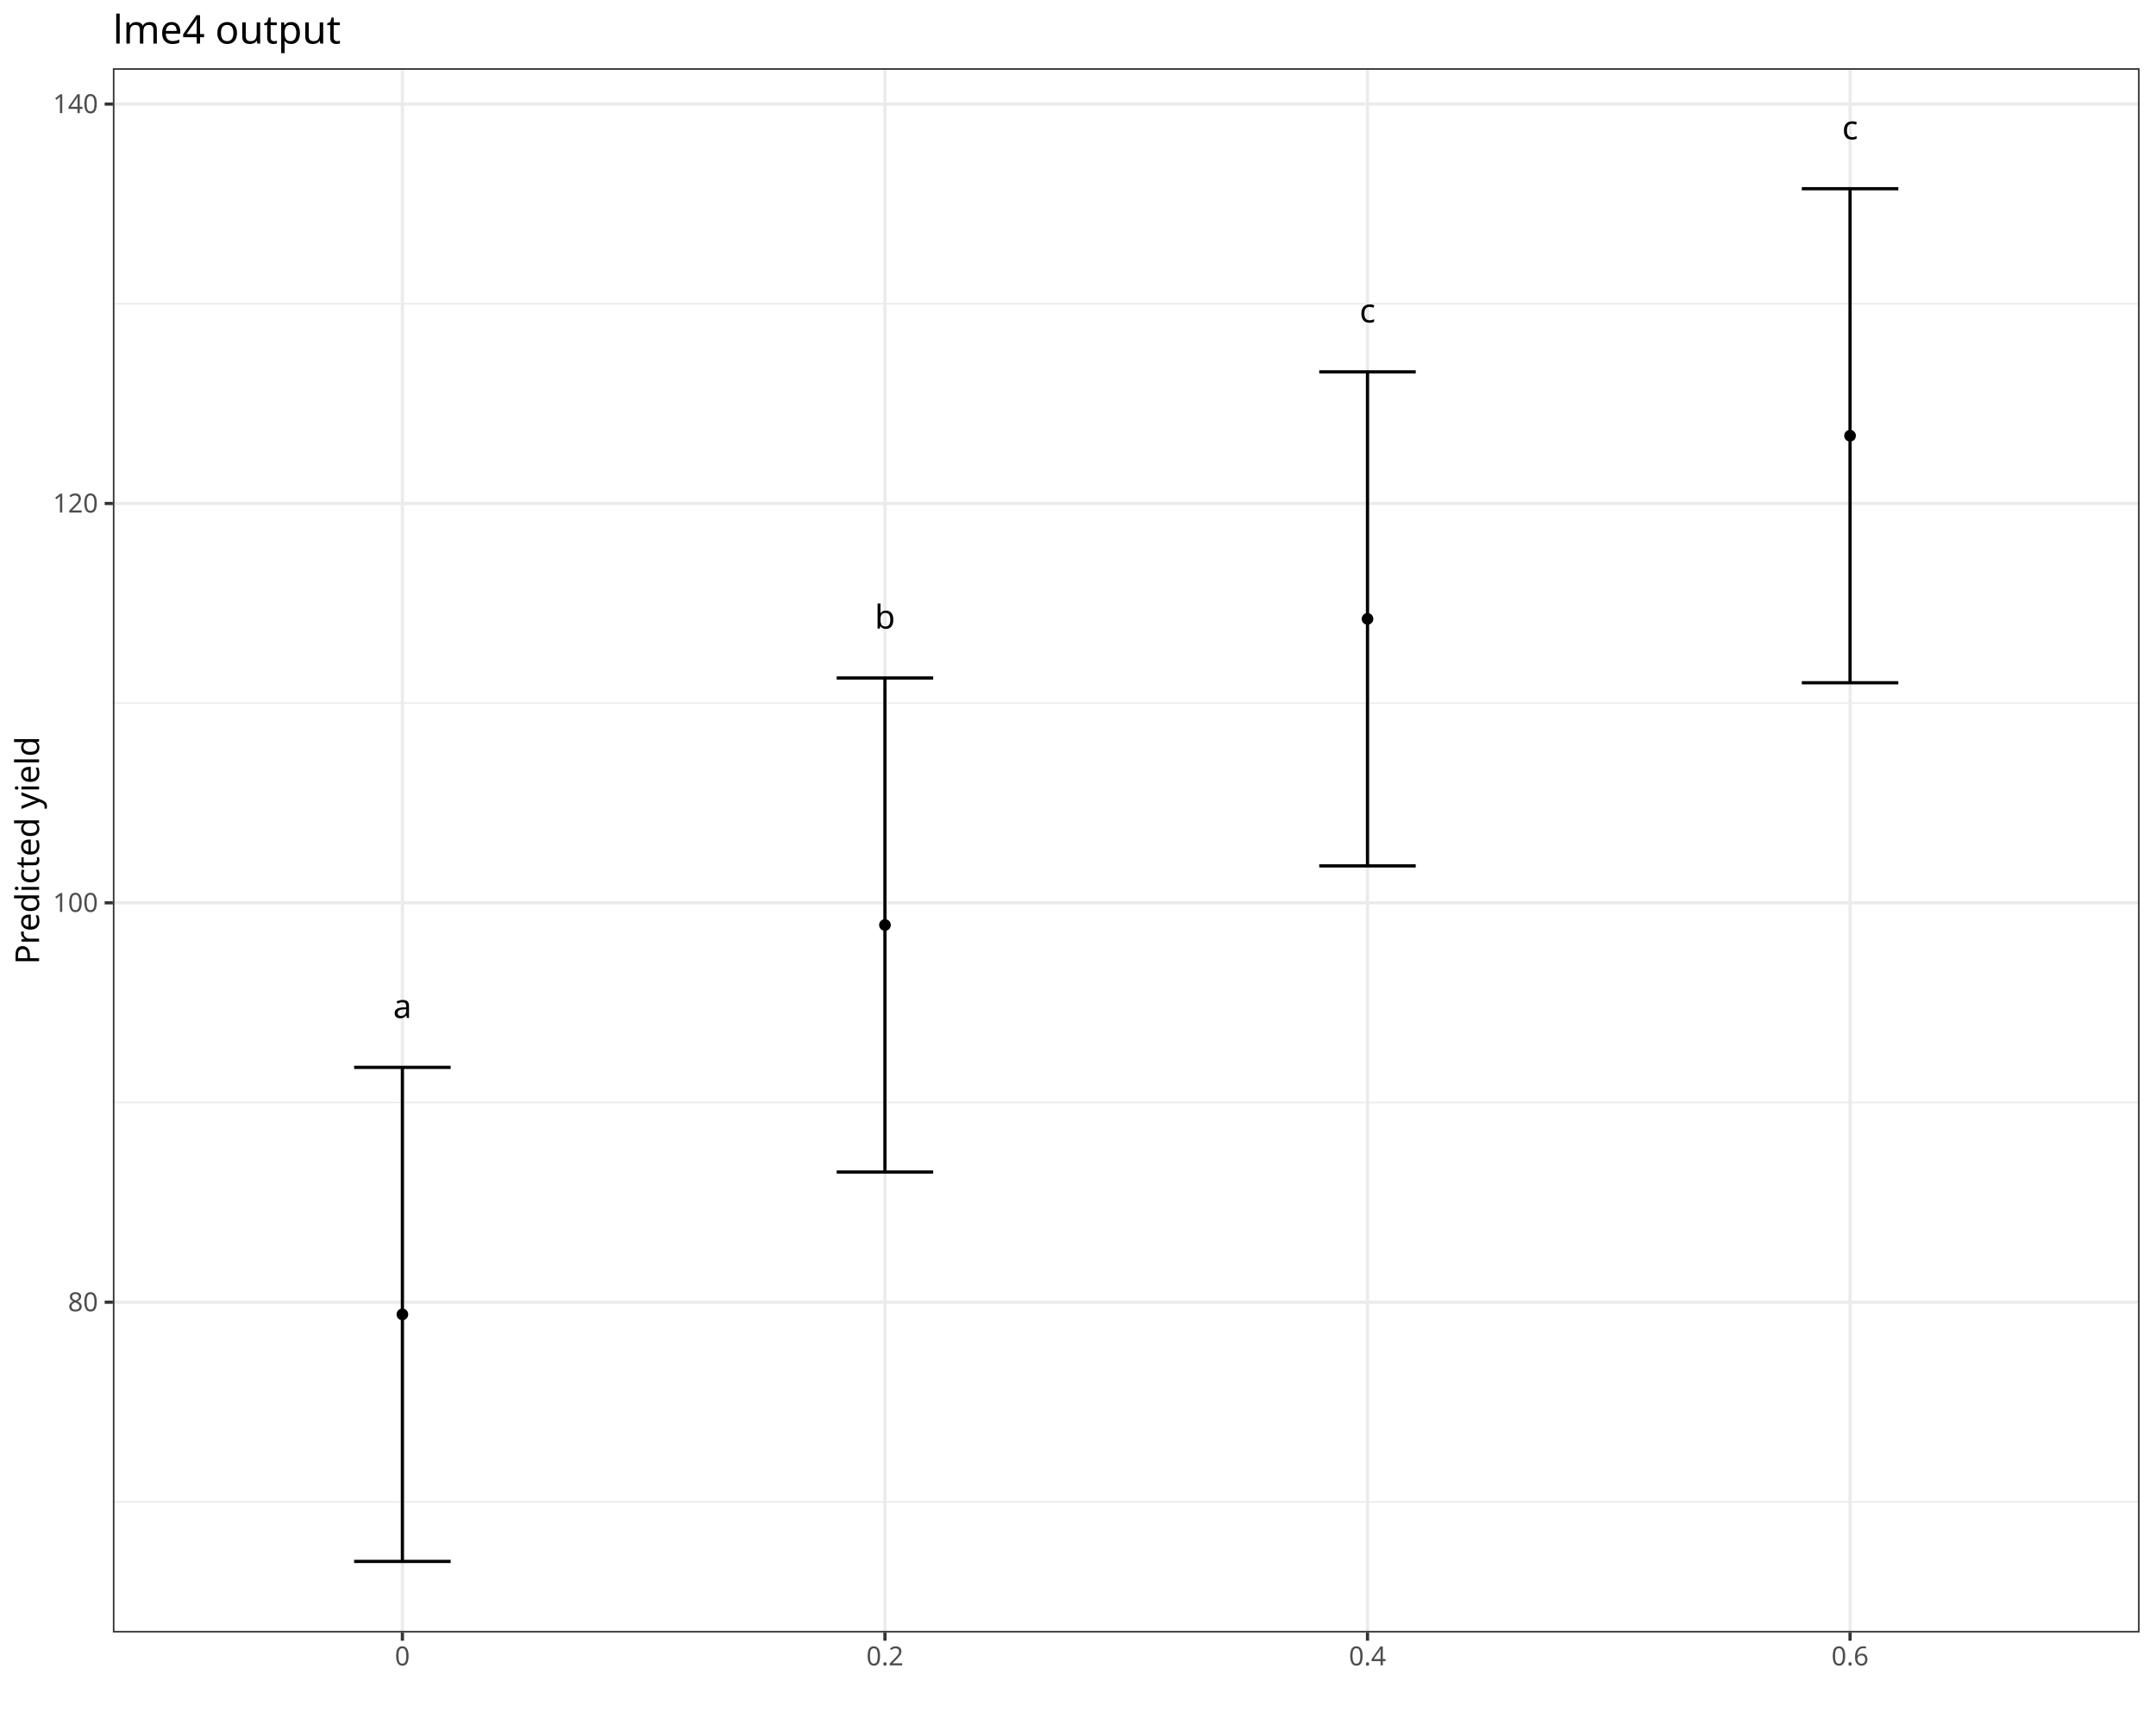
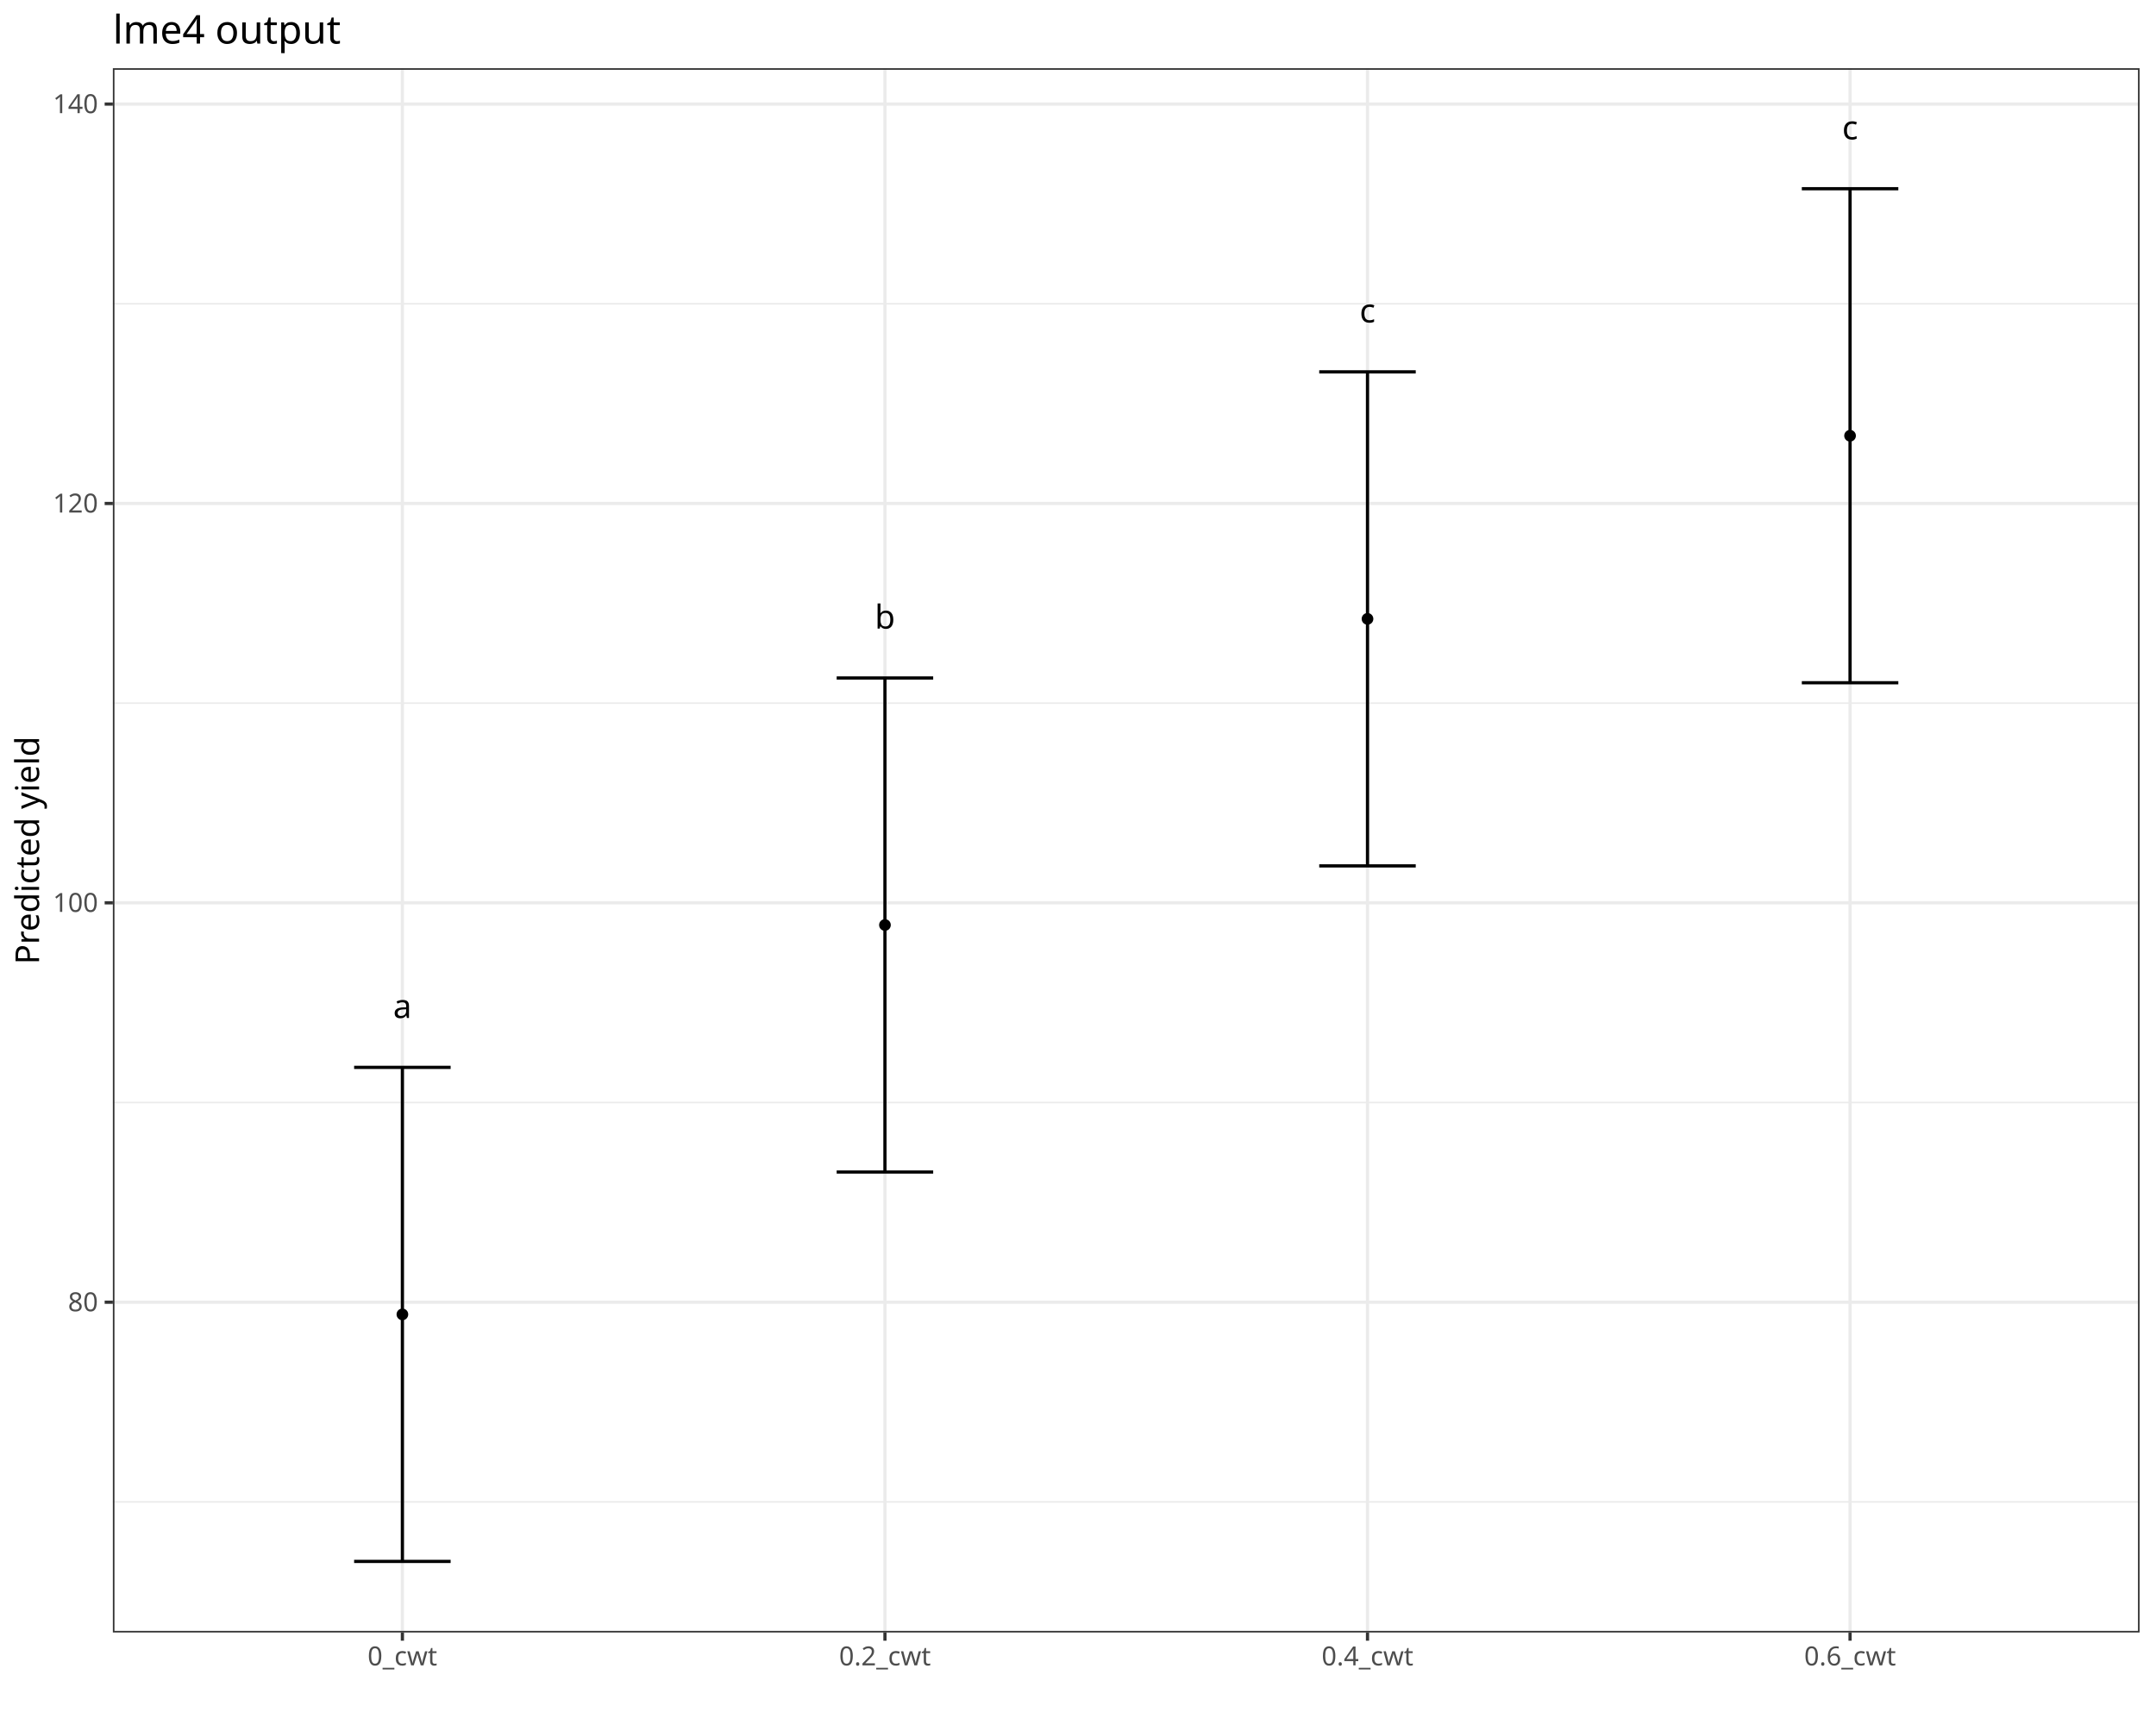
<svg xmlns="http://www.w3.org/2000/svg" class="svglite" data-engine-version="2.0" width="720.00pt" height="576.00pt" viewBox="0 0 720.00 576.00">
  <defs>
    <style type="text/css">
    .svglite line, .svglite polyline, .svglite polygon, .svglite path, .svglite rect, .svglite circle {
      fill: none;
      stroke: #000000;
      stroke-linecap: round;
      stroke-linejoin: round;
      stroke-miterlimit: 10.00;
    }
  </style>
  </defs>
  <rect width="100%" height="100%" style="stroke: none; fill: #FFFFFF;" />
  <defs>
    <clipPath id="cpMC4wMHw3MjAuMDB8MC4wMHw1NzYuMDA=">
      <rect x="0.00" y="0.00" width="720.00" height="576.00" />
    </clipPath>
  </defs>
  <g clip-path="url(#cpMC4wMHw3MjAuMDB8MC4wMHw1NzYuMDA=)">
    <rect x="0.00" y="0.00" width="720.00" height="576.00" style="stroke-width: 1.07; stroke: #FFFFFF; fill: #FFFFFF;" />
  </g>
  <defs>
    <clipPath id="cpMzcuNjl8NzE0LjUyfDIyLjc4fDU0NS4xMQ==">
      <rect x="37.69" y="22.78" width="676.83" height="522.33" />
    </clipPath>
  </defs>
  <g clip-path="url(#cpMzcuNjl8NzE0LjUyfDIyLjc4fDU0NS4xMQ==)">
    <rect x="37.69" y="22.78" width="676.83" height="522.33" style="stroke-width: 1.07; stroke: none; fill: #FFFFFF;" />
    <polyline points="37.69,501.50 714.52,501.50 " style="stroke-width: 0.53; stroke: #EBEBEB; stroke-linecap: butt;" />
    <polyline points="37.69,368.14 714.52,368.14 " style="stroke-width: 0.53; stroke: #EBEBEB; stroke-linecap: butt;" />
    <polyline points="37.69,234.79 714.52,234.79 " style="stroke-width: 0.53; stroke: #EBEBEB; stroke-linecap: butt;" />
    <polyline points="37.69,101.43 714.52,101.43 " style="stroke-width: 0.53; stroke: #EBEBEB; stroke-linecap: butt;" />
    <polyline points="37.69,434.82 714.52,434.82 " style="stroke-width: 1.07; stroke: #EBEBEB; stroke-linecap: butt;" />
    <polyline points="37.69,301.46 714.52,301.46 " style="stroke-width: 1.07; stroke: #EBEBEB; stroke-linecap: butt;" />
    <polyline points="37.69,168.11 714.52,168.11 " style="stroke-width: 1.07; stroke: #EBEBEB; stroke-linecap: butt;" />
    <polyline points="37.69,34.75 714.52,34.75 " style="stroke-width: 1.07; stroke: #EBEBEB; stroke-linecap: butt;" />
    <polyline points="134.38,545.11 134.38,22.78 " style="stroke-width: 1.07; stroke: #EBEBEB; stroke-linecap: butt;" />
    <polyline points="295.53,545.11 295.53,22.78 " style="stroke-width: 1.07; stroke: #EBEBEB; stroke-linecap: butt;" />
    <polyline points="456.68,545.11 456.68,22.78 " style="stroke-width: 1.07; stroke: #EBEBEB; stroke-linecap: butt;" />
    <polyline points="617.83,545.11 617.83,22.78 " style="stroke-width: 1.07; stroke: #EBEBEB; stroke-linecap: butt;" />
    <polyline points="118.26,356.41 150.49,356.41 " style="stroke-width: 1.07; stroke-linecap: butt;" />
    <polyline points="134.38,356.41 134.38,521.37 " style="stroke-width: 1.07; stroke-linecap: butt;" />
    <polyline points="118.26,521.37 150.49,521.37 " style="stroke-width: 1.07; stroke-linecap: butt;" />
    <polyline points="279.41,226.38 311.64,226.38 " style="stroke-width: 1.07; stroke-linecap: butt;" />
    <polyline points="295.53,226.38 295.53,391.35 " style="stroke-width: 1.07; stroke-linecap: butt;" />
    <polyline points="279.41,391.35 311.64,391.35 " style="stroke-width: 1.07; stroke-linecap: butt;" />
    <polyline points="440.56,124.17 472.79,124.17 " style="stroke-width: 1.07; stroke-linecap: butt;" />
    <polyline points="456.68,124.17 456.68,289.13 " style="stroke-width: 1.07; stroke-linecap: butt;" />
    <polyline points="440.56,289.13 472.79,289.13 " style="stroke-width: 1.07; stroke-linecap: butt;" />
    <polyline points="601.72,63.02 633.95,63.02 " style="stroke-width: 1.07; stroke-linecap: butt;" />
    <polyline points="617.83,63.02 617.83,227.98 " style="stroke-width: 1.07; stroke-linecap: butt;" />
    <polyline points="601.72,227.98 633.95,227.98 " style="stroke-width: 1.07; stroke-linecap: butt;" />
    <text x="134.38" y="339.91" text-anchor="middle" style="font-size: 11.04px; font-family: sans;" textLength="6.14px" lengthAdjust="spacingAndGlyphs">a</text>
    <text x="295.53" y="209.89" text-anchor="middle" style="font-size: 11.04px; font-family: sans;" textLength="6.14px" lengthAdjust="spacingAndGlyphs">b</text>
    <text x="456.68" y="107.67" text-anchor="middle" style="font-size: 11.04px; font-family: sans;" textLength="5.52px" lengthAdjust="spacingAndGlyphs">c</text>
    <text x="617.83" y="46.53" text-anchor="middle" style="font-size: 11.04px; font-family: sans;" textLength="5.52px" lengthAdjust="spacingAndGlyphs">c</text>
    <circle cx="134.38" cy="438.89" r="1.95" style="stroke-width: 0.71; stroke: none; fill: #000000;" />
    <circle cx="295.53" cy="308.87" r="1.95" style="stroke-width: 0.71; stroke: none; fill: #000000;" />
    <circle cx="456.68" cy="206.65" r="1.95" style="stroke-width: 0.71; stroke: none; fill: #000000;" />
    <circle cx="617.83" cy="145.50" r="1.95" style="stroke-width: 0.71; stroke: none; fill: #000000;" />
    <rect x="37.69" y="22.78" width="676.83" height="522.33" style="stroke-width: 1.07; stroke: #333333;" />
  </g>
  <g clip-path="url(#cpMC4wMHw3MjAuMDB8MC4wMHw1NzYuMDA=)">
    <text x="32.76" y="437.85" text-anchor="end" style="font-size: 8.80px; fill: #4D4D4D; font-family: sans;" textLength="9.79px" lengthAdjust="spacingAndGlyphs">80</text>
    <text x="32.76" y="304.49" text-anchor="end" style="font-size: 8.80px; fill: #4D4D4D; font-family: sans;" textLength="14.68px" lengthAdjust="spacingAndGlyphs">100</text>
    <text x="32.76" y="171.14" text-anchor="end" style="font-size: 8.80px; fill: #4D4D4D; font-family: sans;" textLength="14.68px" lengthAdjust="spacingAndGlyphs">120</text>
    <text x="32.76" y="37.78" text-anchor="end" style="font-size: 8.80px; fill: #4D4D4D; font-family: sans;" textLength="14.68px" lengthAdjust="spacingAndGlyphs">140</text>
    <polyline points="34.95,434.82 37.69,434.82 " style="stroke-width: 1.07; stroke: #333333; stroke-linecap: butt;" />
    <polyline points="34.95,301.46 37.69,301.46 " style="stroke-width: 1.07; stroke: #333333; stroke-linecap: butt;" />
    <polyline points="34.95,168.11 37.69,168.11 " style="stroke-width: 1.07; stroke: #333333; stroke-linecap: butt;" />
    <polyline points="34.95,34.75 37.69,34.75 " style="stroke-width: 1.07; stroke: #333333; stroke-linecap: butt;" />
    <polyline points="134.38,547.85 134.38,545.11 " style="stroke-width: 1.07; stroke: #333333; stroke-linecap: butt;" />
    <polyline points="295.53,547.85 295.53,545.11 " style="stroke-width: 1.07; stroke: #333333; stroke-linecap: butt;" />
    <polyline points="456.68,547.85 456.68,545.11 " style="stroke-width: 1.07; stroke: #333333; stroke-linecap: butt;" />
    <polyline points="617.83,547.85 617.83,545.11 " style="stroke-width: 1.07; stroke: #333333; stroke-linecap: butt;" />
-     <text x="134.38" y="556.10" text-anchor="middle" style="font-size: 8.80px; fill: #4D4D4D; font-family: sans;" textLength="4.89px" lengthAdjust="spacingAndGlyphs">0</text>
-     <text x="295.53" y="556.10" text-anchor="middle" style="font-size: 8.80px; fill: #4D4D4D; font-family: sans;" textLength="12.23px" lengthAdjust="spacingAndGlyphs">0.2</text>
-     <text x="456.68" y="556.10" text-anchor="middle" style="font-size: 8.80px; fill: #4D4D4D; font-family: sans;" textLength="12.23px" lengthAdjust="spacingAndGlyphs">0.4</text>
-     <text x="617.83" y="556.10" text-anchor="middle" style="font-size: 8.80px; fill: #4D4D4D; font-family: sans;" textLength="12.23px" lengthAdjust="spacingAndGlyphs">0.6</text>
+     <text x="134.38" y="556.10" text-anchor="middle" style="font-size: 8.80px; fill: #4D4D4D; font-family: sans;" textLength="22.99px" lengthAdjust="spacingAndGlyphs">0_cwt</text>
+     <text x="295.53" y="556.10" text-anchor="middle" style="font-size: 8.80px; fill: #4D4D4D; font-family: sans;" textLength="30.33px" lengthAdjust="spacingAndGlyphs">0.2_cwt</text>
+     <text x="456.68" y="556.10" text-anchor="middle" style="font-size: 8.80px; fill: #4D4D4D; font-family: sans;" textLength="30.33px" lengthAdjust="spacingAndGlyphs">0.4_cwt</text>
+     <text x="617.83" y="556.10" text-anchor="middle" style="font-size: 8.80px; fill: #4D4D4D; font-family: sans;" textLength="30.33px" lengthAdjust="spacingAndGlyphs">0.6_cwt</text>
    <text transform="translate(13.05,283.95) rotate(-90)" text-anchor="middle" style="font-size: 11.00px; font-family: sans;" textLength="72.16px" lengthAdjust="spacingAndGlyphs">Predicted yield</text>
    <text x="37.69" y="14.56" style="font-size: 13.20px; font-family: sans;" textLength="68.98px" lengthAdjust="spacingAndGlyphs">lme4 output</text>
  </g>
</svg>
